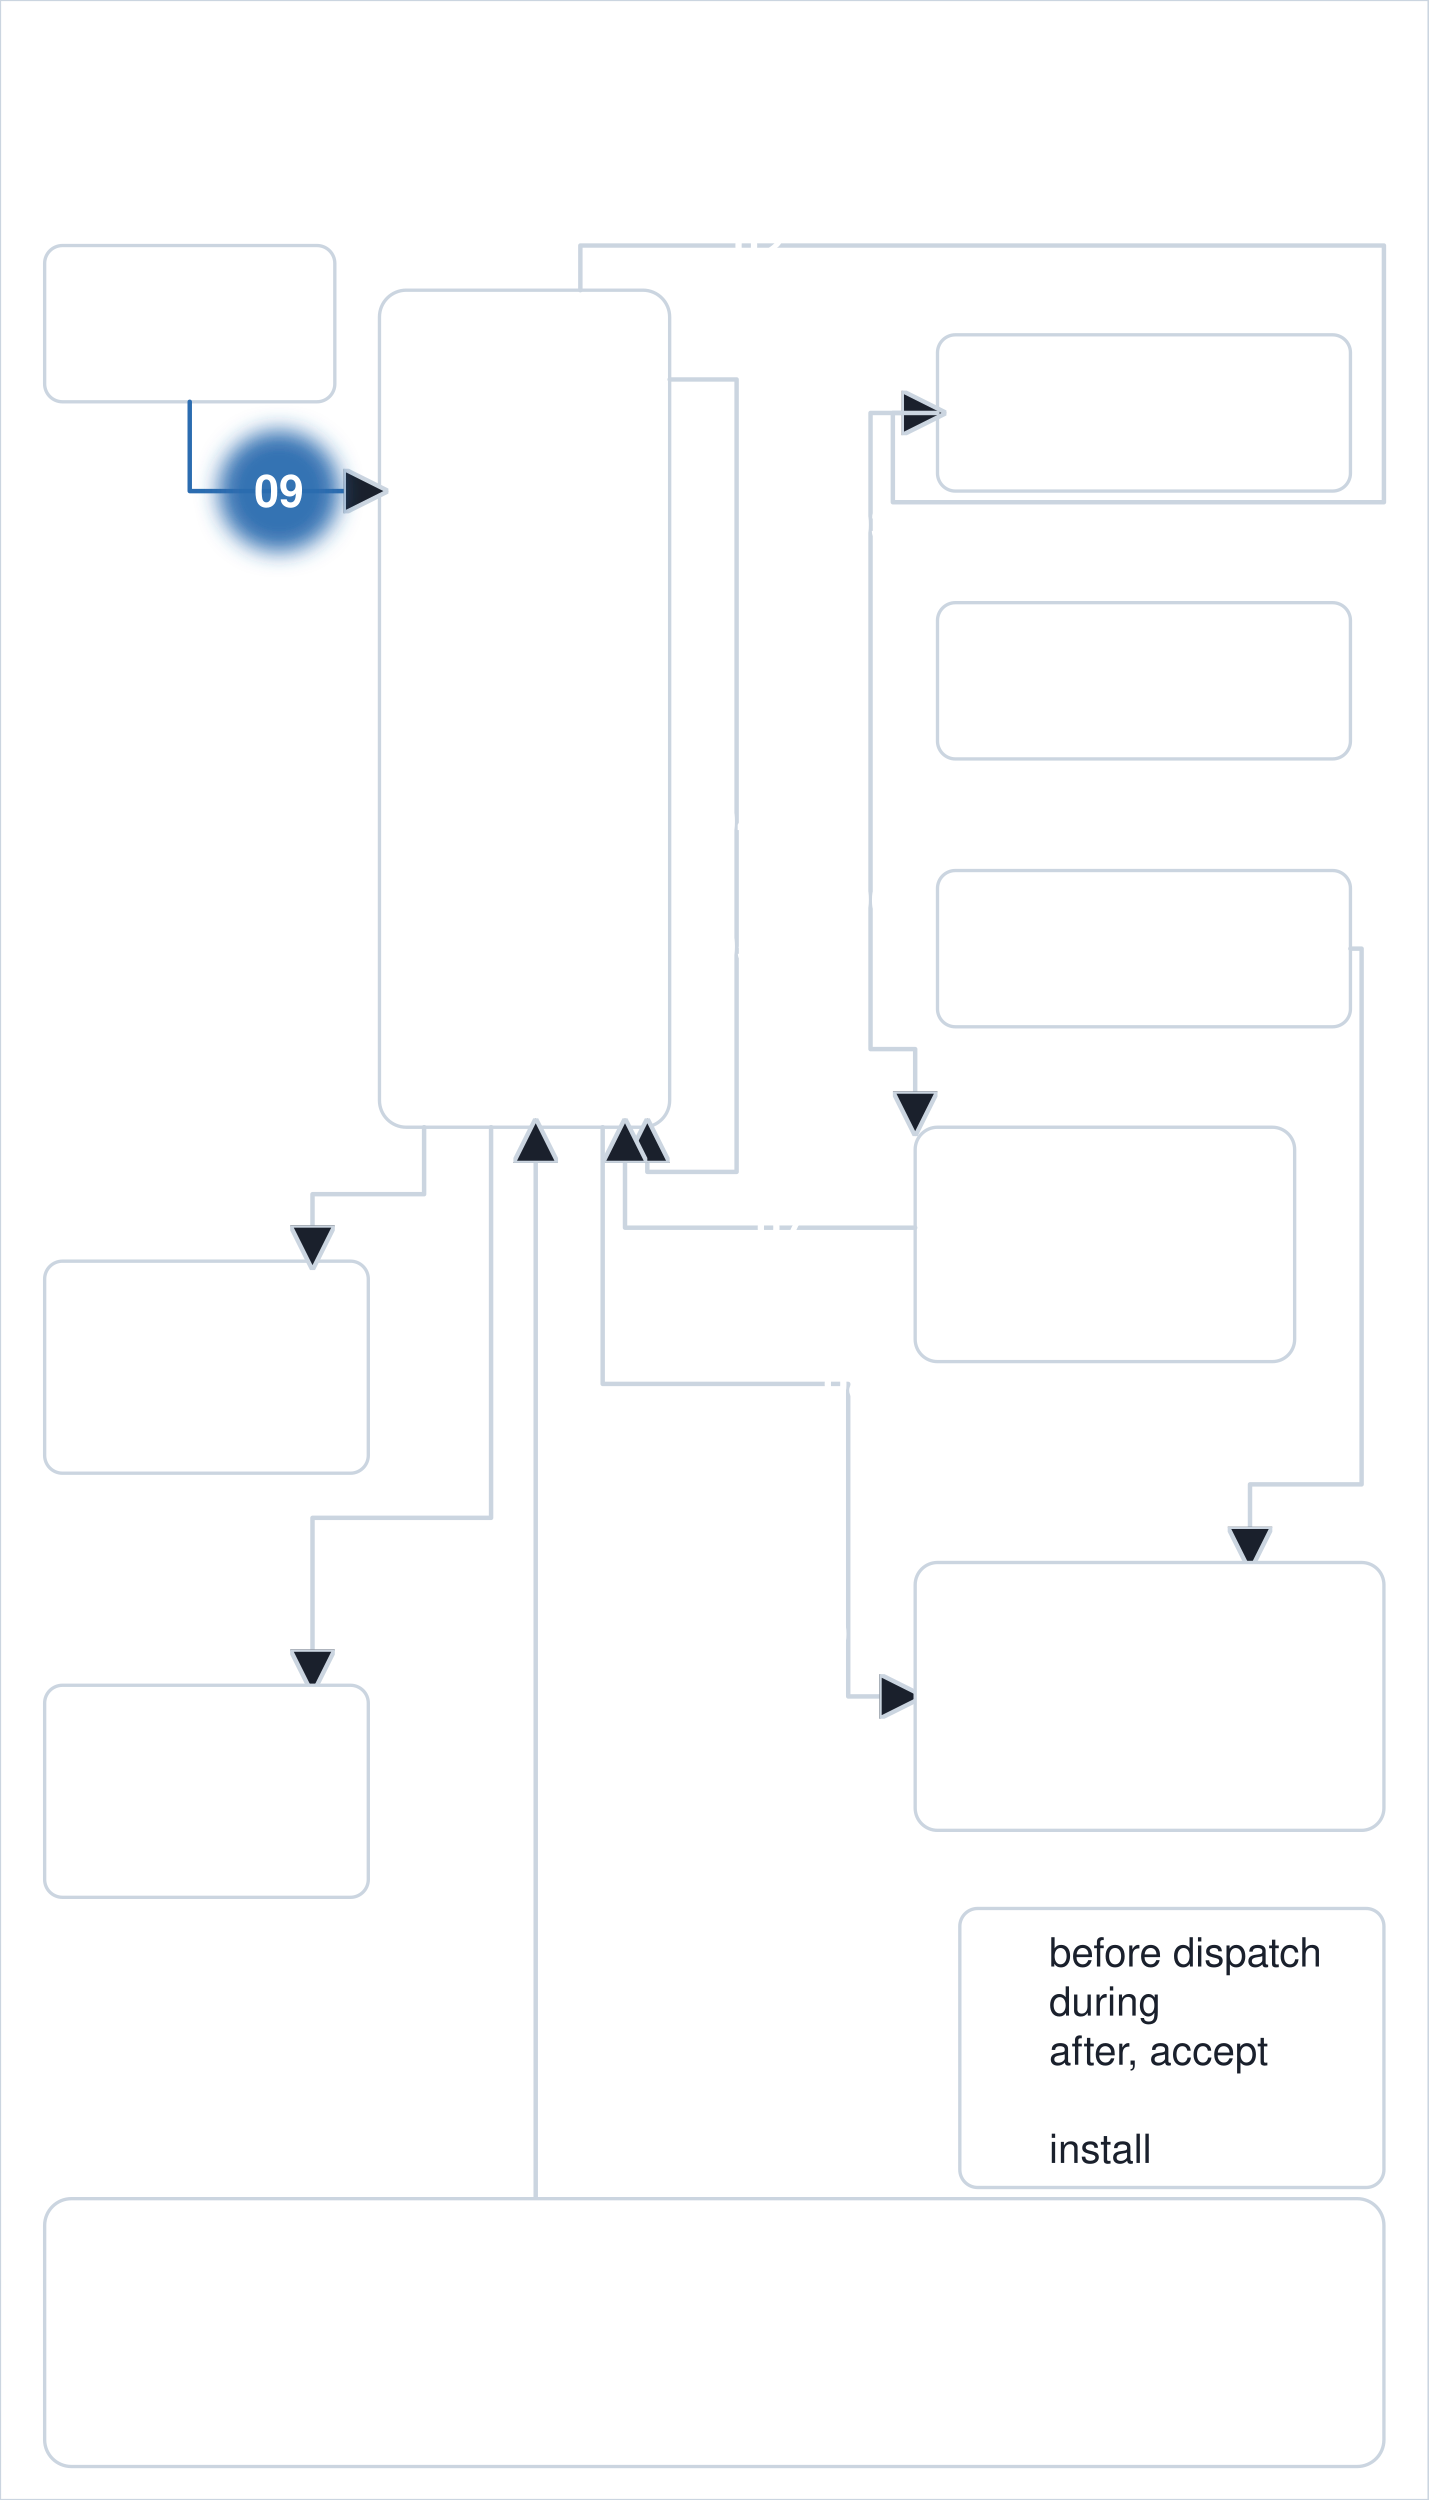
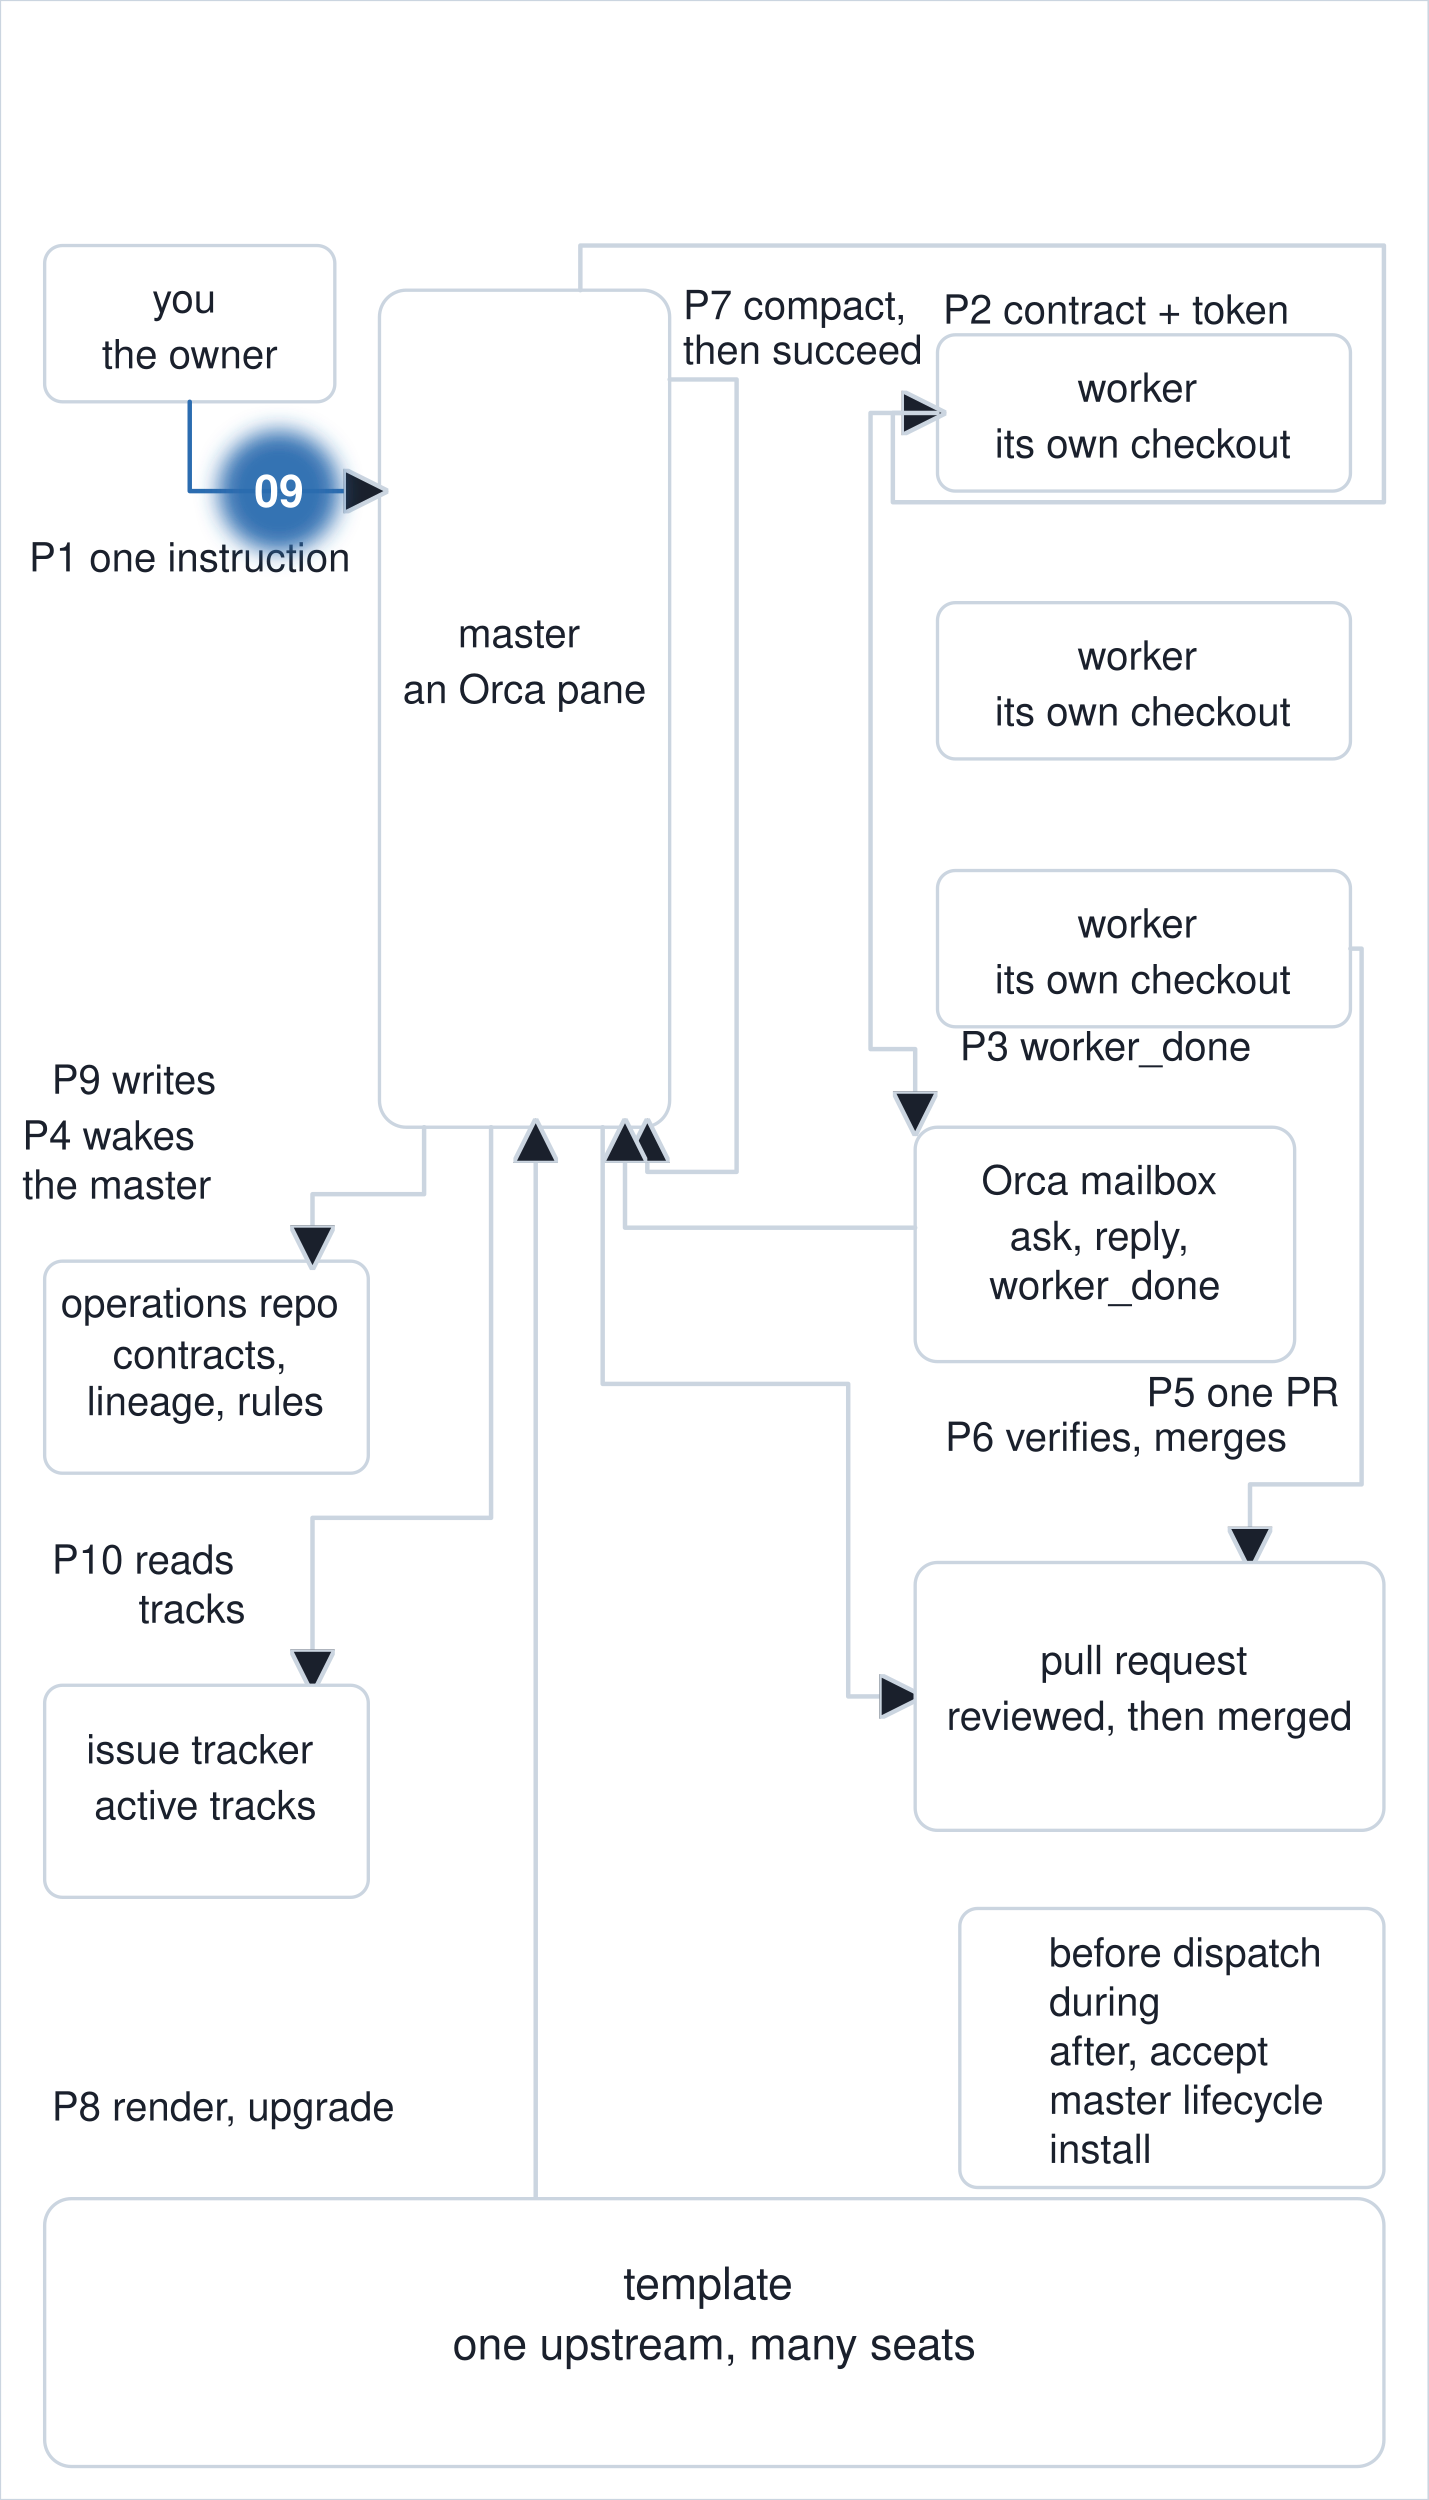
<svg xmlns="http://www.w3.org/2000/svg" width="640" height="1120" viewBox="0 0 640 1120" font-family="Helvetica, Arial, sans-serif">
  <defs>
    <marker id="system-arrow" markerWidth="10" markerHeight="10" refX="8" refY="5" orient="auto">
      <path d="M0,0 L10,5 L0,10 z" fill="#1a202c" stroke="#cbd5e0" />
    </marker>
    <filter id="glow-unit-09" x="-50%" y="-50%" width="200%" height="200%">
      <feGaussianBlur in="SourceGraphic" stdDeviation="5" result="coloredBlur" />
    </filter>
  </defs>
  <rect width="640" height="1120" fill="#ffffff" stroke="#cbd5e0" />
  <rect x="20" y="110" width="130" height="70" rx="8" fill="#ffffff" stroke="#cbd5e0" stroke-width="1.5" />
+   <text x="85" y="140" text-anchor="middle" font-size="18" fill="#1a202c">
+     <tspan x="85" dy="0">you</tspan>
+     <tspan x="85" dy="25">the owner</tspan>
+   </text>
  <rect x="170" y="130" width="130" height="375" rx="12" fill="#ffffff" stroke="#cbd5e0" stroke-width="1.5" />
+   <text x="235" y="290" text-anchor="middle" font-size="18" fill="#1a202c">
+     <tspan x="235" dy="0">master</tspan>
+     <tspan x="235" dy="25">an Orca pane</tspan>
+   </text>
  <rect x="420" y="150" width="185" height="70" rx="8" fill="#ffffff" stroke="#cbd5e0" stroke-width="1.5" />
+   <text x="512" y="180" text-anchor="middle" font-size="18" fill="#1a202c">
+     <tspan x="512" dy="0">worker</tspan>
+     <tspan x="512" dy="25">its own checkout</tspan>
+   </text>
  <rect x="420" y="270" width="185" height="70" rx="8" fill="#ffffff" stroke="#cbd5e0" stroke-width="1.5" />
+   <text x="512" y="300" text-anchor="middle" font-size="18" fill="#1a202c">
+     <tspan x="512" dy="0">worker</tspan>
+     <tspan x="512" dy="25">its own checkout</tspan>
+   </text>
  <rect x="420" y="390" width="185" height="70" rx="8" fill="#ffffff" stroke="#cbd5e0" stroke-width="1.5" />
+   <text x="512" y="420" text-anchor="middle" font-size="18" fill="#1a202c">
+     <tspan x="512" dy="0">worker</tspan>
+     <tspan x="512" dy="25">its own checkout</tspan>
+   </text>
  <path id="P1" d="M85 180 V220 H170" fill="none" stroke="#2b6cb0" stroke-width="2" stroke-linejoin="round" stroke-linecap="round" marker-end="url(#system-arrow)" />
+   <text x="85" y="256" text-anchor="middle" font-size="18" fill="#1a202c">P1 one instruction</text>
  <circle id="check-09" cx="125" cy="220" r="26" fill="#2b6cb0" stroke="#2b6cb0" stroke-width="2" fill-opacity="0.95" filter="url(#glow-unit-09)" />
  <text x="125" y="227" text-anchor="middle" font-size="20" font-weight="bold" fill="#ffffff">09</text>
  <path id="P2" d="M260 130 V110 H620 V225 H400 V185 H420" fill="none" stroke="#cbd5e0" stroke-width="2" stroke-linejoin="round" stroke-linecap="round" marker-end="url(#system-arrow)" />
-   <text x="340" y="117" text-anchor="middle" font-size="20" font-weight="bold" fill="#ffffff">02</text>
+   <text x="500" y="145" text-anchor="middle" font-size="18" fill="#1a202c">P2 contract + token</text>
  <path id="P7" d="M300 170 H330 V525 H290 V505" fill="none" stroke="#cbd5e0" stroke-width="2" stroke-linejoin="round" stroke-linecap="round" marker-end="url(#system-arrow)" />
-   <text x="330" y="375" text-anchor="middle" font-size="20" font-weight="bold" fill="#ffffff">04</text>
-   <text x="330" y="431" text-anchor="middle" font-size="20" font-weight="bold" fill="#ffffff">05</text>
+   <text x="306" y="143" text-anchor="start" font-size="18" fill="#1a202c">
+     <tspan x="306" dy="0">P7 compact,</tspan>
+     <tspan x="306" dy="20">then succeed</tspan>
+   </text>
  <path id="P3" d="M420 185 H390 V470 H410 V505" fill="none" stroke="#cbd5e0" stroke-width="2" stroke-linejoin="round" stroke-linecap="round" marker-end="url(#system-arrow)" />
-   <text x="390" y="242" text-anchor="middle" font-size="20" font-weight="bold" fill="#ffffff">03</text>
-   <text x="390" y="410" text-anchor="middle" font-size="20" font-weight="bold" fill="#ffffff">06</text>
+   <text x="430" y="475" text-anchor="start" font-size="18" fill="#1a202c">P3 worker_done</text>
  <rect x="410" y="505" width="170" height="105" rx="10" fill="#ffffff" stroke="#cbd5e0" stroke-width="1.5" />
+   <text x="495" y="535" text-anchor="middle" font-size="18" fill="#1a202c">
+     <tspan x="495" dy="0">Orca mailbox</tspan>
+     <tspan x="495" dy="25">ask, reply,</tspan>
+     <tspan x="495" dy="22">worker_done</tspan>
+   </text>
  <path id="P4" d="M410 550 H280 V505" fill="none" stroke="#cbd5e0" stroke-width="2" stroke-linejoin="round" stroke-linecap="round" marker-end="url(#system-arrow)" />
-   <text x="350" y="557" text-anchor="middle" font-size="20" font-weight="bold" fill="#ffffff">07</text>
+   <text x="10" y="515" text-anchor="start" font-size="18" fill="#1a202c">
+     <tspan x="10" dy="0">P4 wakes</tspan>
+     <tspan x="10" dy="22">the master</tspan>
+   </text>
  <path id="P5" d="M605 425 H610 V665 H560 V700" fill="none" stroke="#cbd5e0" stroke-width="2" stroke-linejoin="round" stroke-linecap="round" marker-end="url(#system-arrow)" />
+   <text x="600" y="630" text-anchor="end" font-size="18" fill="#1a202c">P5 one PR</text>
  <path id="P6" d="M270 505 V620 H380 V760 H410" fill="none" stroke="#cbd5e0" stroke-width="2" stroke-linejoin="round" stroke-linecap="round" marker-end="url(#system-arrow)" />
-   <text x="380" y="627" text-anchor="middle" font-size="20" font-weight="bold" fill="#ffffff">08</text>
-   <text x="380" y="739" text-anchor="middle" font-size="20" font-weight="bold" fill="#ffffff">01</text>
+   <text x="500" y="650" text-anchor="middle" font-size="18" fill="#1a202c">P6 verifies, merges</text>
  <rect x="20" y="565" width="145" height="95" rx="8" fill="#ffffff" stroke="#cbd5e0" stroke-width="1.5" />
+   <text x="92" y="590" text-anchor="middle" font-size="18" fill="#1a202c">
+     <tspan x="92" dy="0">operations repo</tspan>
+     <tspan x="92" dy="23">contracts,</tspan>
+     <tspan x="92" dy="21">lineage, rules</tspan>
+   </text>
  <path id="P9" d="M190 505 V535 H140 V565" fill="none" stroke="#cbd5e0" stroke-width="2" stroke-linejoin="round" stroke-linecap="round" marker-end="url(#system-arrow)" />
+   <text x="60" y="490" text-anchor="middle" font-size="18" fill="#1a202c">P9 writes</text>
  <path id="P10" d="M220 505 V680 H140 V755" fill="none" stroke="#cbd5e0" stroke-width="2" stroke-linejoin="round" stroke-linecap="round" marker-end="url(#system-arrow)" />
+   <text x="110" y="705" text-anchor="end" font-size="18" fill="#1a202c">
+     <tspan x="110" dy="0">P10 reads</tspan>
+     <tspan x="110" dy="22">tracks</tspan>
+   </text>
  <rect x="20" y="755" width="145" height="95" rx="8" fill="#ffffff" stroke="#cbd5e0" stroke-width="1.5" />
+   <text x="92" y="790" text-anchor="middle" font-size="18" fill="#1a202c">
+     <tspan x="92" dy="0">issue tracker</tspan>
+     <tspan x="92" dy="25">active tracks</tspan>
+   </text>
  <rect x="410" y="700" width="210" height="120" rx="10" fill="#ffffff" stroke="#cbd5e0" stroke-width="1.5" />
+   <text x="515" y="750" text-anchor="middle" font-size="18" fill="#1a202c">
+     <tspan x="515" dy="0">pull request</tspan>
+     <tspan x="515" dy="25">reviewed, then merged</tspan>
+   </text>
  <path id="P8" d="M240 985 V505" fill="none" stroke="#cbd5e0" stroke-width="2" stroke-linejoin="round" stroke-linecap="round" marker-end="url(#system-arrow)" />
+   <text x="100" y="950" text-anchor="middle" font-size="18" fill="#1a202c">P8 render, upgrade</text>
  <rect x="430" y="855" width="190" height="125" rx="8" fill="#ffffff" stroke="#cbd5e0" stroke-width="1.5" />
  <text x="470" y="881" font-size="18" fill="#1a202c">before dispatch</text>
  <text x="470" y="903" font-size="18" fill="#1a202c">during</text>
  <text x="470" y="925" font-size="18" fill="#1a202c">after, accept</text>
+   <text x="470" y="947" font-size="18" fill="#1a202c">master lifecycle</text>
  <text x="470" y="969" font-size="18" fill="#1a202c">install</text>
  <rect x="20" y="985" width="600" height="120" rx="12" fill="#ffffff" stroke="#cbd5e0" stroke-width="1.5" />
+   <text x="320" y="1030" text-anchor="middle" font-size="20" fill="#1a202c">
+     <tspan x="320" dy="0">template</tspan>
+     <tspan x="320" dy="27">one upstream, many seats</tspan>
+   </text>
</svg>
